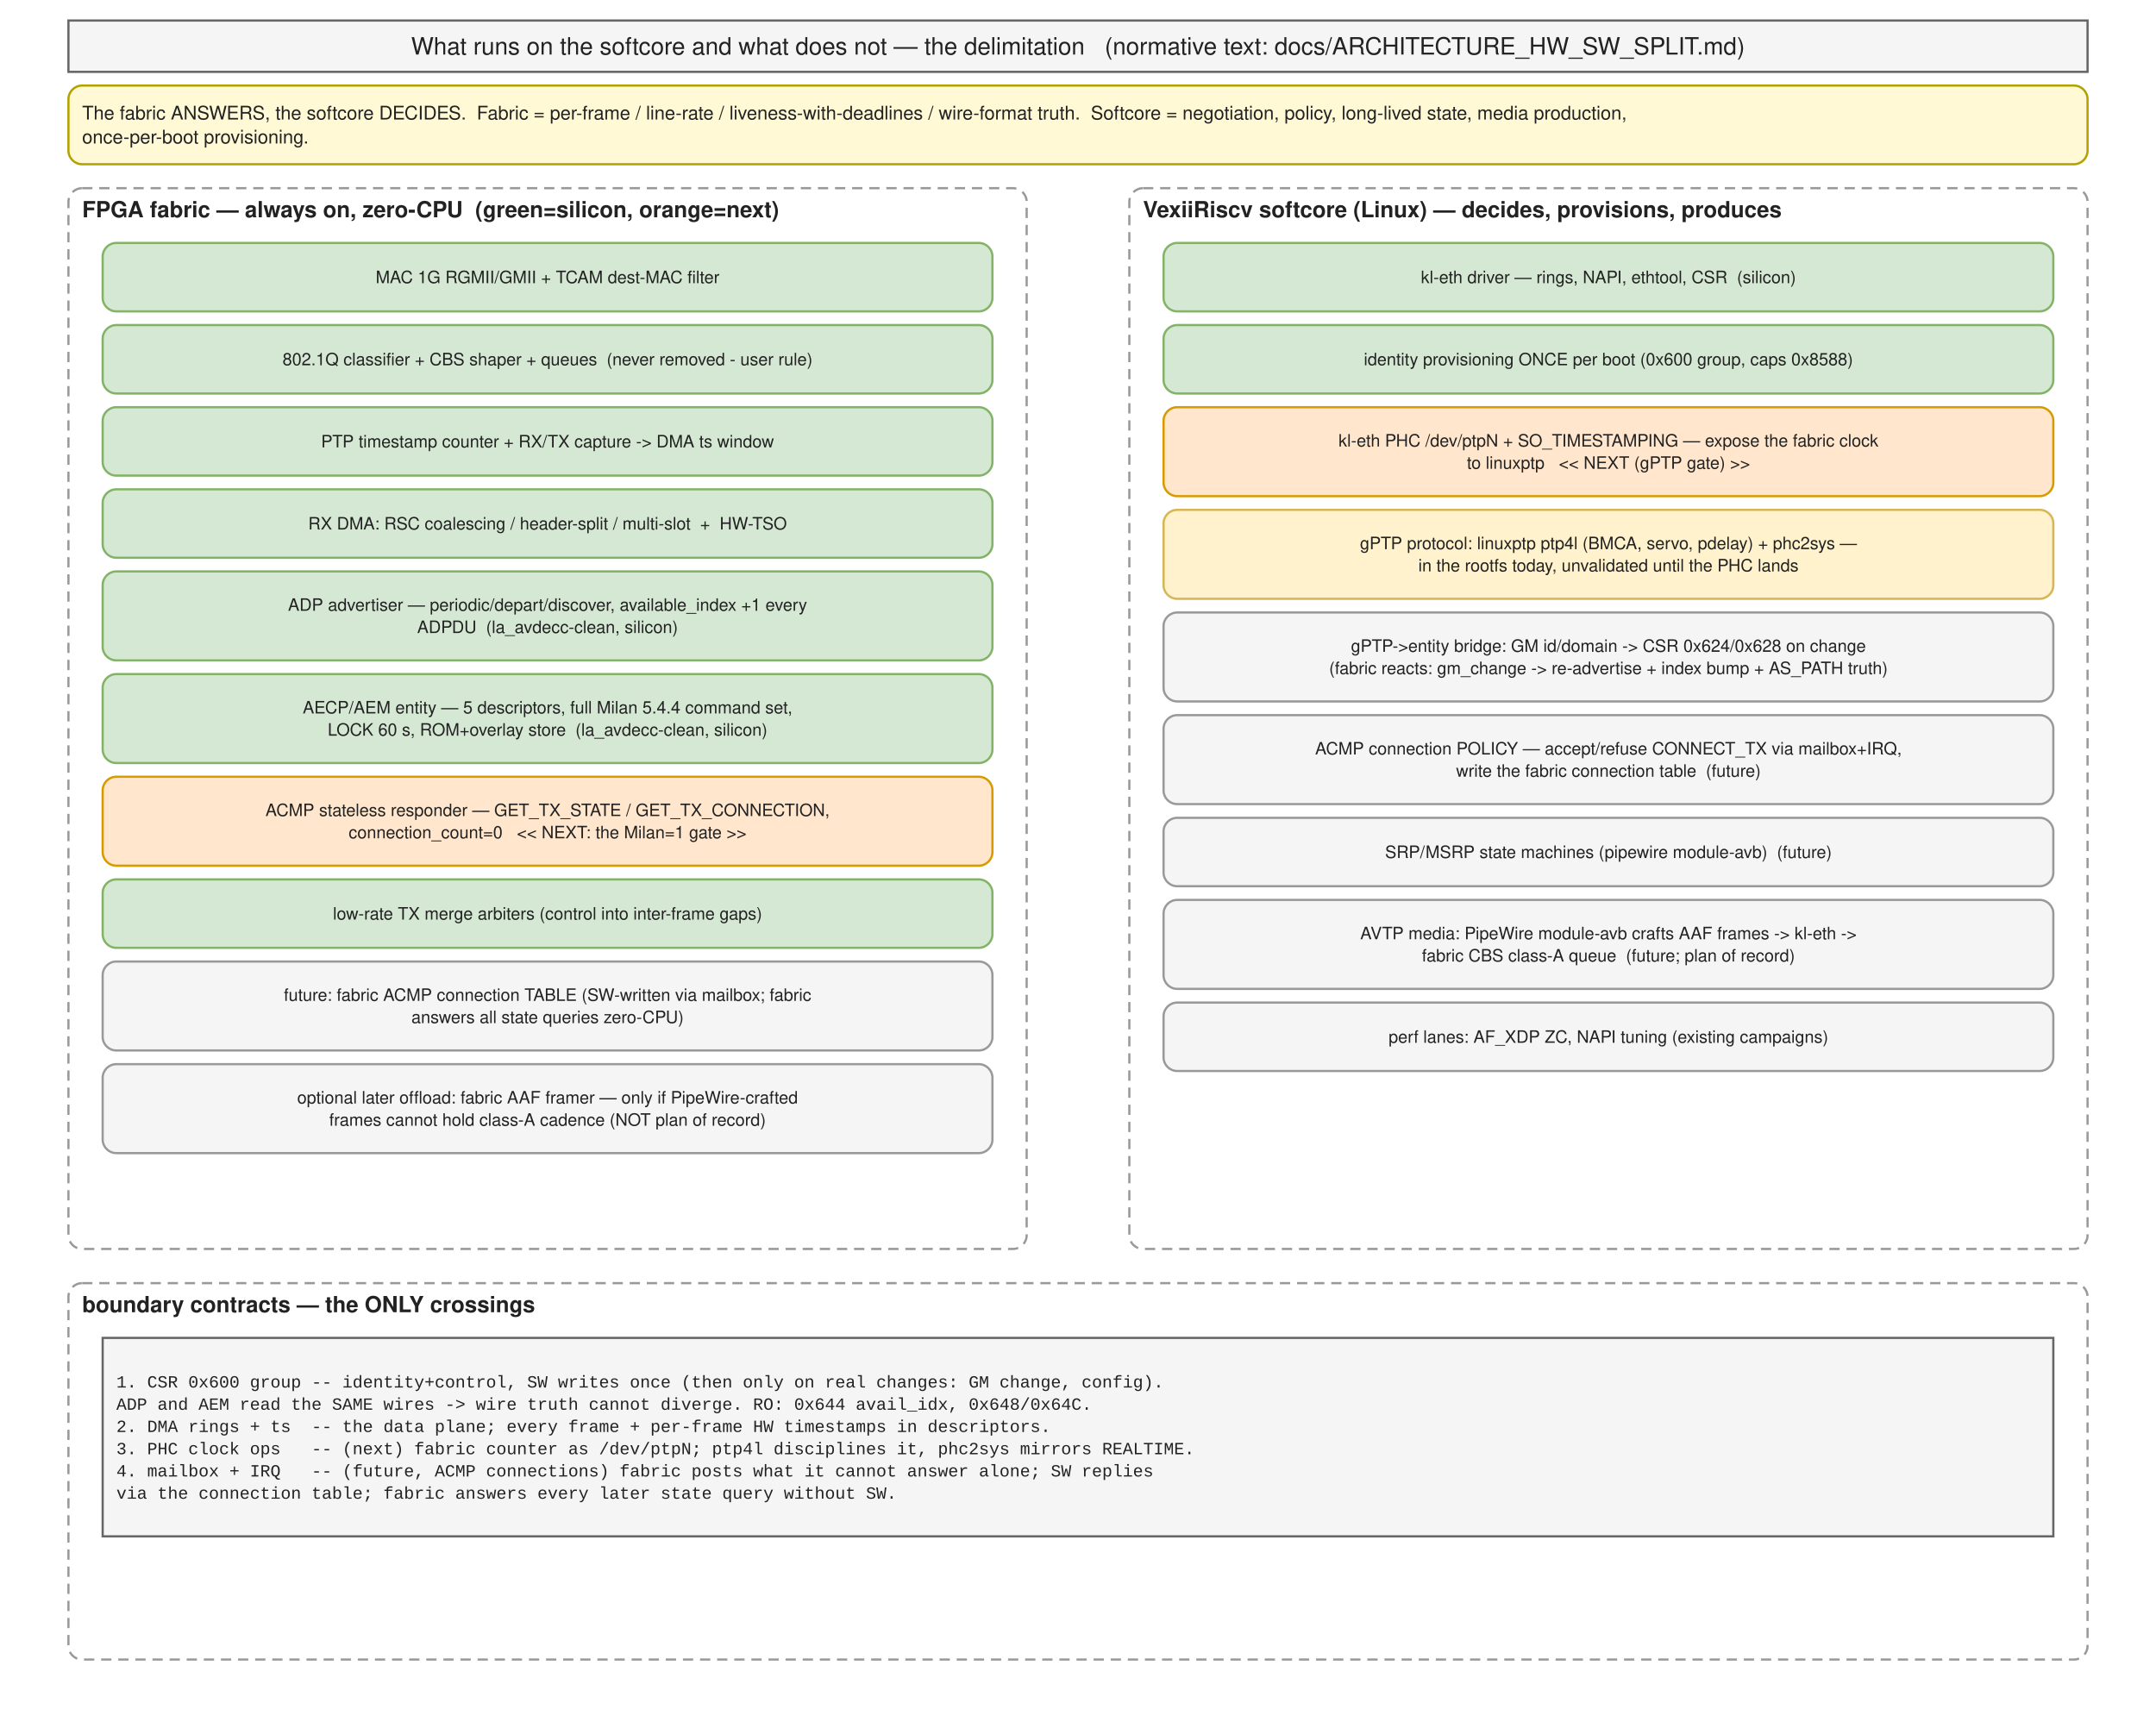
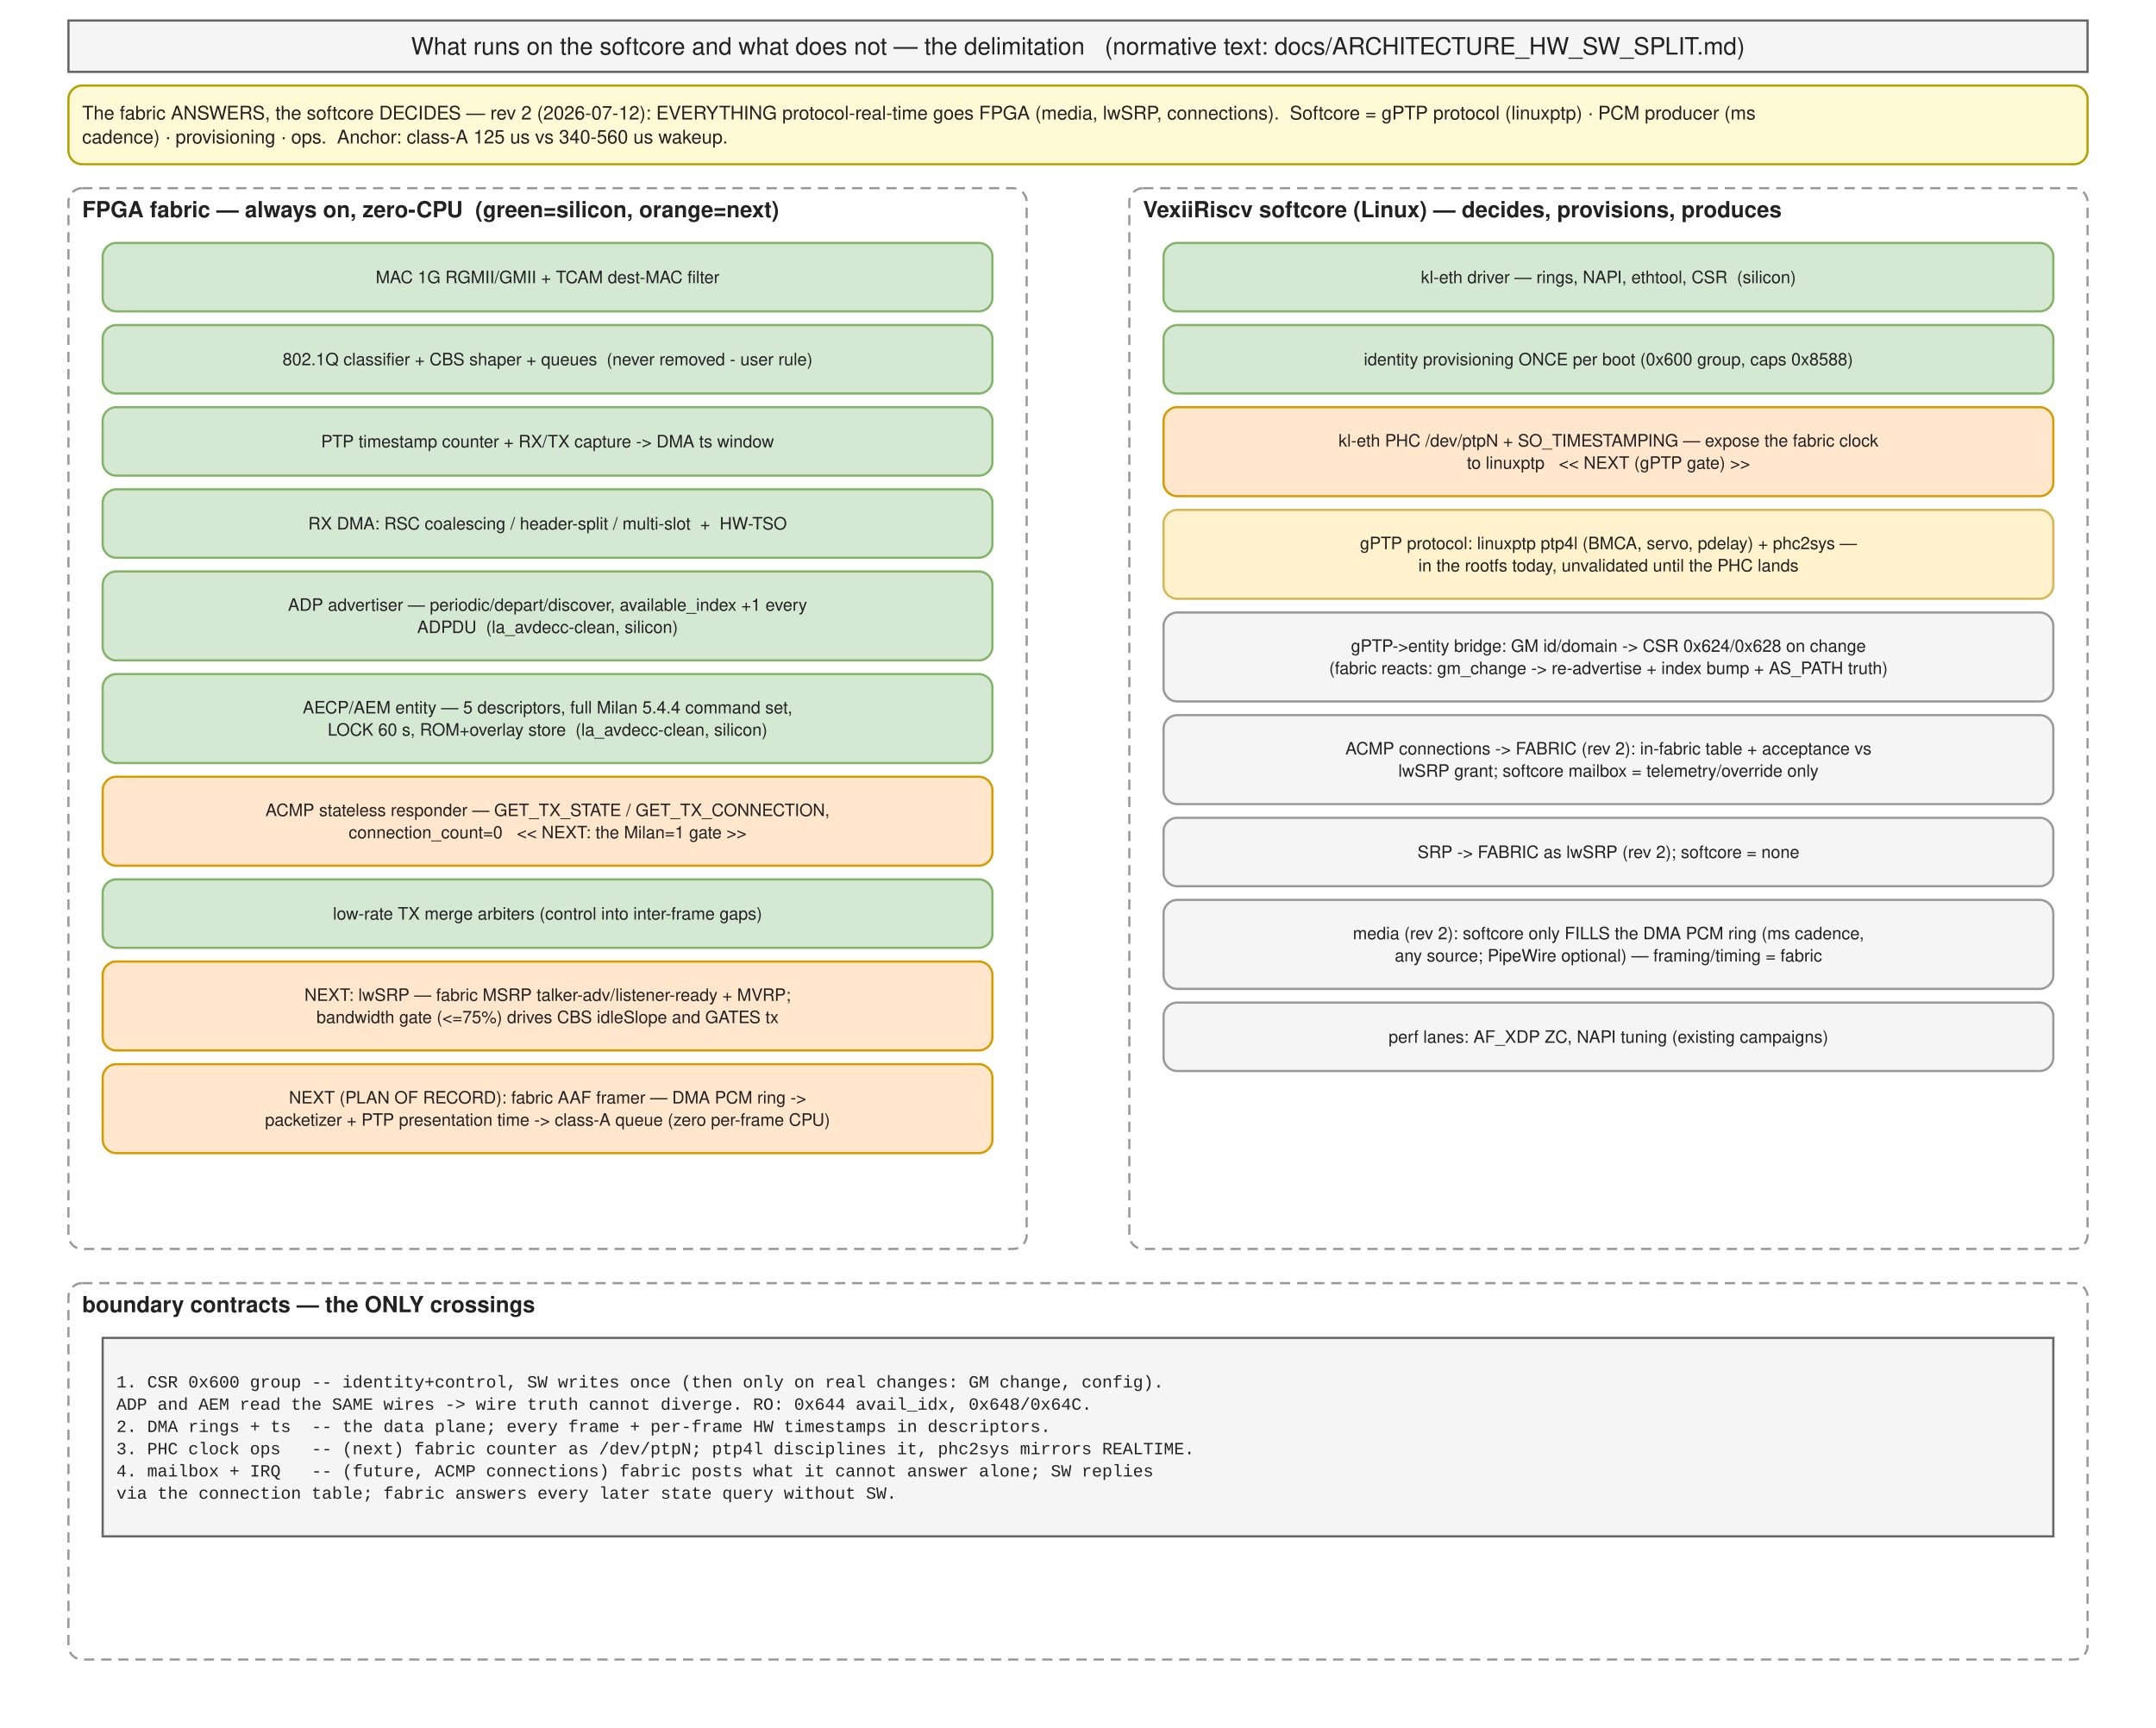
<svg xmlns="http://www.w3.org/2000/svg" width="1260" height="1010" viewBox="0 0 1260 1010" font-family="Helvetica,Arial,sans-serif">
  <rect width="1260" height="1010" fill="#ffffff" />
  <defs>
    <marker id="arr" markerWidth="9" markerHeight="9" refX="7" refY="3" orient="auto">
      <path d="M0,0 L7,3 L0,6 z" fill="#333" />
    </marker>
    <marker id="arro" markerWidth="9" markerHeight="9" refX="7" refY="3" orient="auto">
      <path d="M0,0 L7,3 L0,6" fill="none" stroke="#999" />
    </marker>
  </defs>
  <rect x="40.0" y="12.0" width="1180.0" height="30.0" rx="0" fill="#f5f5f5" stroke="#666" stroke-width="1.3" />
  <text x="630.0" y="31.9" font-size="14" fill="#222" text-anchor="middle">What runs on the softcore and what does not — the delimitation   (normative text: docs/ARCHITECTURE_HW_SW_SPLIT.md)</text>
  <rect x="40.0" y="50.0" width="1180.0" height="46.0" rx="8" fill="#fff9d6" stroke="#b3a100" stroke-width="1.3" />
-   <text x="48.0" y="69.85" font-size="11" fill="#222" text-anchor="start">The fabric ANSWERS, the softcore DECIDES.  Fabric = per-frame / line-rate / liveness-with-deadlines / wire-format truth.  Softcore = negotiation, policy, long-lived state, media production,</text>
-   <text x="48.0" y="83.85" font-size="11" fill="#222" text-anchor="start">once-per-boot provisioning.</text>
+   <text x="48.0" y="69.85" font-size="11" fill="#222" text-anchor="start">The fabric ANSWERS, the softcore DECIDES — rev 2 (2026-07-12): EVERYTHING protocol-real-time goes FPGA (media, lwSRP, connections).  Softcore = gPTP protocol (linuxptp) · PCM producer (ms</text>
+   <text x="48.0" y="83.85" font-size="11" fill="#222" text-anchor="start">cadence) · provisioning · ops.  Anchor: class-A 125 us vs 340-560 us wakeup.</text>
  <rect x="40.0" y="110.0" width="560.0" height="620.0" rx="8" fill="none" stroke="#999999" stroke-width="1.3" stroke-dasharray="6,4" />
  <text x="48.0" y="127.0" font-size="13" fill="#222" text-anchor="start" font-weight="bold">FPGA fabric — always on, zero-CPU  (green=silicon, orange=next)</text>
  <rect x="60.0" y="142.0" width="520.0" height="40.0" rx="8" fill="#d5e8d4" stroke="#82b366" stroke-width="1.3" />
  <text x="320.0" y="165.5" font-size="10" fill="#222" text-anchor="middle">MAC 1G RGMII/GMII + TCAM dest-MAC filter</text>
  <rect x="60.0" y="190.0" width="520.0" height="40.0" rx="8" fill="#d5e8d4" stroke="#82b366" stroke-width="1.3" />
  <text x="320.0" y="213.5" font-size="10" fill="#222" text-anchor="middle">802.1Q classifier + CBS shaper + queues  (never removed - user rule)</text>
  <rect x="60.0" y="238.0" width="520.0" height="40.0" rx="8" fill="#d5e8d4" stroke="#82b366" stroke-width="1.3" />
  <text x="320.0" y="261.5" font-size="10" fill="#222" text-anchor="middle">PTP timestamp counter + RX/TX capture -&gt; DMA ts window</text>
  <rect x="60.0" y="286.0" width="520.0" height="40.0" rx="8" fill="#d5e8d4" stroke="#82b366" stroke-width="1.3" />
  <text x="320.0" y="309.5" font-size="10" fill="#222" text-anchor="middle">RX DMA: RSC coalescing / header-split / multi-slot  +  HW-TSO</text>
  <rect x="60.0" y="334.0" width="520.0" height="52.0" rx="8" fill="#d5e8d4" stroke="#82b366" stroke-width="1.3" />
  <text x="320.0" y="357.0" font-size="10" fill="#222" text-anchor="middle">ADP advertiser — periodic/depart/discover, available_index +1 every</text>
  <text x="320.0" y="370.0" font-size="10" fill="#222" text-anchor="middle">ADPDU  (la_avdecc-clean, silicon)</text>
  <rect x="60.0" y="394.0" width="520.0" height="52.0" rx="8" fill="#d5e8d4" stroke="#82b366" stroke-width="1.3" />
  <text x="320.0" y="417.0" font-size="10" fill="#222" text-anchor="middle">AECP/AEM entity — 5 descriptors, full Milan 5.4.4 command set,</text>
  <text x="320.0" y="430.0" font-size="10" fill="#222" text-anchor="middle">LOCK 60 s, ROM+overlay store  (la_avdecc-clean, silicon)</text>
  <rect x="60.0" y="454.0" width="520.0" height="52.0" rx="8" fill="#ffe6cc" stroke="#d79b00" stroke-width="1.3" />
  <text x="320.0" y="477.0" font-size="10" fill="#222" text-anchor="middle">ACMP stateless responder — GET_TX_STATE / GET_TX_CONNECTION,</text>
  <text x="320.0" y="490.0" font-size="10" fill="#222" text-anchor="middle">connection_count=0   &lt;&lt; NEXT: the Milan=1 gate &gt;&gt;</text>
  <rect x="60.0" y="514.0" width="520.0" height="40.0" rx="8" fill="#d5e8d4" stroke="#82b366" stroke-width="1.3" />
  <text x="320.0" y="537.5" font-size="10" fill="#222" text-anchor="middle">low-rate TX merge arbiters (control into inter-frame gaps)</text>
-   <rect x="60.0" y="562.0" width="520.0" height="52.0" rx="8" fill="#f5f5f5" stroke="#999" stroke-width="1.3" />
-   <text x="320.0" y="585.0" font-size="10" fill="#222" text-anchor="middle">future: fabric ACMP connection TABLE (SW-written via mailbox; fabric</text>
-   <text x="320.0" y="598.0" font-size="10" fill="#222" text-anchor="middle">answers all state queries zero-CPU)</text>
-   <rect x="60.0" y="622.0" width="520.0" height="52.0" rx="8" fill="#f5f5f5" stroke="#999" stroke-width="1.3" />
-   <text x="320.0" y="645.0" font-size="10" fill="#222" text-anchor="middle">optional later offload: fabric AAF framer — only if PipeWire-crafted</text>
-   <text x="320.0" y="658.0" font-size="10" fill="#222" text-anchor="middle">frames cannot hold class-A cadence (NOT plan of record)</text>
+   <rect x="60.0" y="562.0" width="520.0" height="52.0" rx="8" fill="#ffe6cc" stroke="#d79b00" stroke-width="1.3" />
+   <text x="320.0" y="585.0" font-size="10" fill="#222" text-anchor="middle">NEXT: lwSRP — fabric MSRP talker-adv/listener-ready + MVRP;</text>
+   <text x="320.0" y="598.0" font-size="10" fill="#222" text-anchor="middle">bandwidth gate (&lt;=75%) drives CBS idleSlope and GATES tx</text>
+   <rect x="60.0" y="622.0" width="520.0" height="52.0" rx="8" fill="#ffe6cc" stroke="#d79b00" stroke-width="1.3" />
+   <text x="320.0" y="645.0" font-size="10" fill="#222" text-anchor="middle">NEXT (PLAN OF RECORD): fabric AAF framer — DMA PCM ring -&gt;</text>
+   <text x="320.0" y="658.0" font-size="10" fill="#222" text-anchor="middle">packetizer + PTP presentation time -&gt; class-A queue (zero per-frame CPU)</text>
  <rect x="660.0" y="110.0" width="560.0" height="620.0" rx="8" fill="none" stroke="#999999" stroke-width="1.3" stroke-dasharray="6,4" />
  <text x="668.0" y="127.0" font-size="13" fill="#222" text-anchor="start" font-weight="bold">VexiiRiscv softcore (Linux) — decides, provisions, produces</text>
  <rect x="680.0" y="142.0" width="520.0" height="40.0" rx="8" fill="#d5e8d4" stroke="#82b366" stroke-width="1.3" />
  <text x="940.0" y="165.5" font-size="10" fill="#222" text-anchor="middle">kl-eth driver — rings, NAPI, ethtool, CSR  (silicon)</text>
  <rect x="680.0" y="190.0" width="520.0" height="40.0" rx="8" fill="#d5e8d4" stroke="#82b366" stroke-width="1.3" />
  <text x="940.0" y="213.5" font-size="10" fill="#222" text-anchor="middle">identity provisioning ONCE per boot (0x600 group, caps 0x8588)</text>
  <rect x="680.0" y="238.0" width="520.0" height="52.0" rx="8" fill="#ffe6cc" stroke="#d79b00" stroke-width="1.3" />
  <text x="940.0" y="261.0" font-size="10" fill="#222" text-anchor="middle">kl-eth PHC /dev/ptpN + SO_TIMESTAMPING — expose the fabric clock</text>
  <text x="940.0" y="274.0" font-size="10" fill="#222" text-anchor="middle">to linuxptp   &lt;&lt; NEXT (gPTP gate) &gt;&gt;</text>
  <rect x="680.0" y="298.0" width="520.0" height="52.0" rx="8" fill="#fff2cc" stroke="#d6b656" stroke-width="1.3" />
  <text x="940.0" y="321.0" font-size="10" fill="#222" text-anchor="middle">gPTP protocol: linuxptp ptp4l (BMCA, servo, pdelay) + phc2sys —</text>
  <text x="940.0" y="334.0" font-size="10" fill="#222" text-anchor="middle">in the rootfs today, unvalidated until the PHC lands</text>
  <rect x="680.0" y="358.0" width="520.0" height="52.0" rx="8" fill="#f5f5f5" stroke="#999" stroke-width="1.3" />
  <text x="940.0" y="381.0" font-size="10" fill="#222" text-anchor="middle">gPTP-&gt;entity bridge: GM id/domain -&gt; CSR 0x624/0x628 on change</text>
  <text x="940.0" y="394.0" font-size="10" fill="#222" text-anchor="middle">(fabric reacts: gm_change -&gt; re-advertise + index bump + AS_PATH truth)</text>
  <rect x="680.0" y="418.0" width="520.0" height="52.0" rx="8" fill="#f5f5f5" stroke="#999" stroke-width="1.3" />
-   <text x="940.0" y="441.0" font-size="10" fill="#222" text-anchor="middle">ACMP connection POLICY — accept/refuse CONNECT_TX via mailbox+IRQ,</text>
-   <text x="940.0" y="454.0" font-size="10" fill="#222" text-anchor="middle">write the fabric connection table  (future)</text>
+   <text x="940.0" y="441.0" font-size="10" fill="#222" text-anchor="middle">ACMP connections -&gt; FABRIC (rev 2): in-fabric table + acceptance vs</text>
+   <text x="940.0" y="454.0" font-size="10" fill="#222" text-anchor="middle">lwSRP grant; softcore mailbox = telemetry/override only</text>
  <rect x="680.0" y="478.0" width="520.0" height="40.0" rx="8" fill="#f5f5f5" stroke="#999" stroke-width="1.3" />
-   <text x="940.0" y="501.5" font-size="10" fill="#222" text-anchor="middle">SRP/MSRP state machines (pipewire module-avb)  (future)</text>
+   <text x="940.0" y="501.5" font-size="10" fill="#222" text-anchor="middle">SRP -&gt; FABRIC as lwSRP (rev 2); softcore = none</text>
  <rect x="680.0" y="526.0" width="520.0" height="52.0" rx="8" fill="#f5f5f5" stroke="#999" stroke-width="1.3" />
-   <text x="940.0" y="549.0" font-size="10" fill="#222" text-anchor="middle">AVTP media: PipeWire module-avb crafts AAF frames -&gt; kl-eth -&gt;</text>
-   <text x="940.0" y="562.0" font-size="10" fill="#222" text-anchor="middle">fabric CBS class-A queue  (future; plan of record)</text>
+   <text x="940.0" y="549.0" font-size="10" fill="#222" text-anchor="middle">media (rev 2): softcore only FILLS the DMA PCM ring (ms cadence,</text>
+   <text x="940.0" y="562.0" font-size="10" fill="#222" text-anchor="middle">any source; PipeWire optional) — framing/timing = fabric</text>
  <rect x="680.0" y="586.0" width="520.0" height="40.0" rx="8" fill="#f5f5f5" stroke="#999" stroke-width="1.3" />
  <text x="940.0" y="609.5" font-size="10" fill="#222" text-anchor="middle">perf lanes: AF_XDP ZC, NAPI tuning (existing campaigns)</text>
  <rect x="40.0" y="750.0" width="1180.0" height="220.0" rx="8" fill="none" stroke="#999999" stroke-width="1.3" stroke-dasharray="6,4" />
  <text x="48.0" y="767.0" font-size="13" fill="#222" text-anchor="start" font-weight="bold">boundary contracts — the ONLY crossings</text>
  <rect x="60.0" y="782.0" width="1140.0" height="116.0" rx="0" fill="#f5f5f5" stroke="#666666" stroke-width="1.3" />
  <text x="68.0" y="811.0" font-size="10" fill="#222" text-anchor="start" font-family="Courier New,monospace">1. CSR 0x600 group -- identity+control, SW writes once (then only on real changes: GM change, config).</text>
  <text x="68.0" y="824.0" font-size="10" fill="#222" text-anchor="start" font-family="Courier New,monospace">   ADP and AEM read the SAME wires -&gt; wire truth cannot diverge. RO: 0x644 avail_idx, 0x648/0x64C.</text>
  <text x="68.0" y="837.0" font-size="10" fill="#222" text-anchor="start" font-family="Courier New,monospace">2. DMA rings + ts  -- the data plane; every frame + per-frame HW timestamps in descriptors.</text>
  <text x="68.0" y="850.0" font-size="10" fill="#222" text-anchor="start" font-family="Courier New,monospace">3. PHC clock ops   -- (next) fabric counter as /dev/ptpN; ptp4l disciplines it, phc2sys mirrors REALTIME.</text>
  <text x="68.0" y="863.0" font-size="10" fill="#222" text-anchor="start" font-family="Courier New,monospace">4. mailbox + IRQ   -- (future, ACMP connections) fabric posts what it cannot answer alone; SW replies</text>
  <text x="68.0" y="876.0" font-size="10" fill="#222" text-anchor="start" font-family="Courier New,monospace">   via the connection table; fabric answers every later state query without SW.</text>
</svg>
